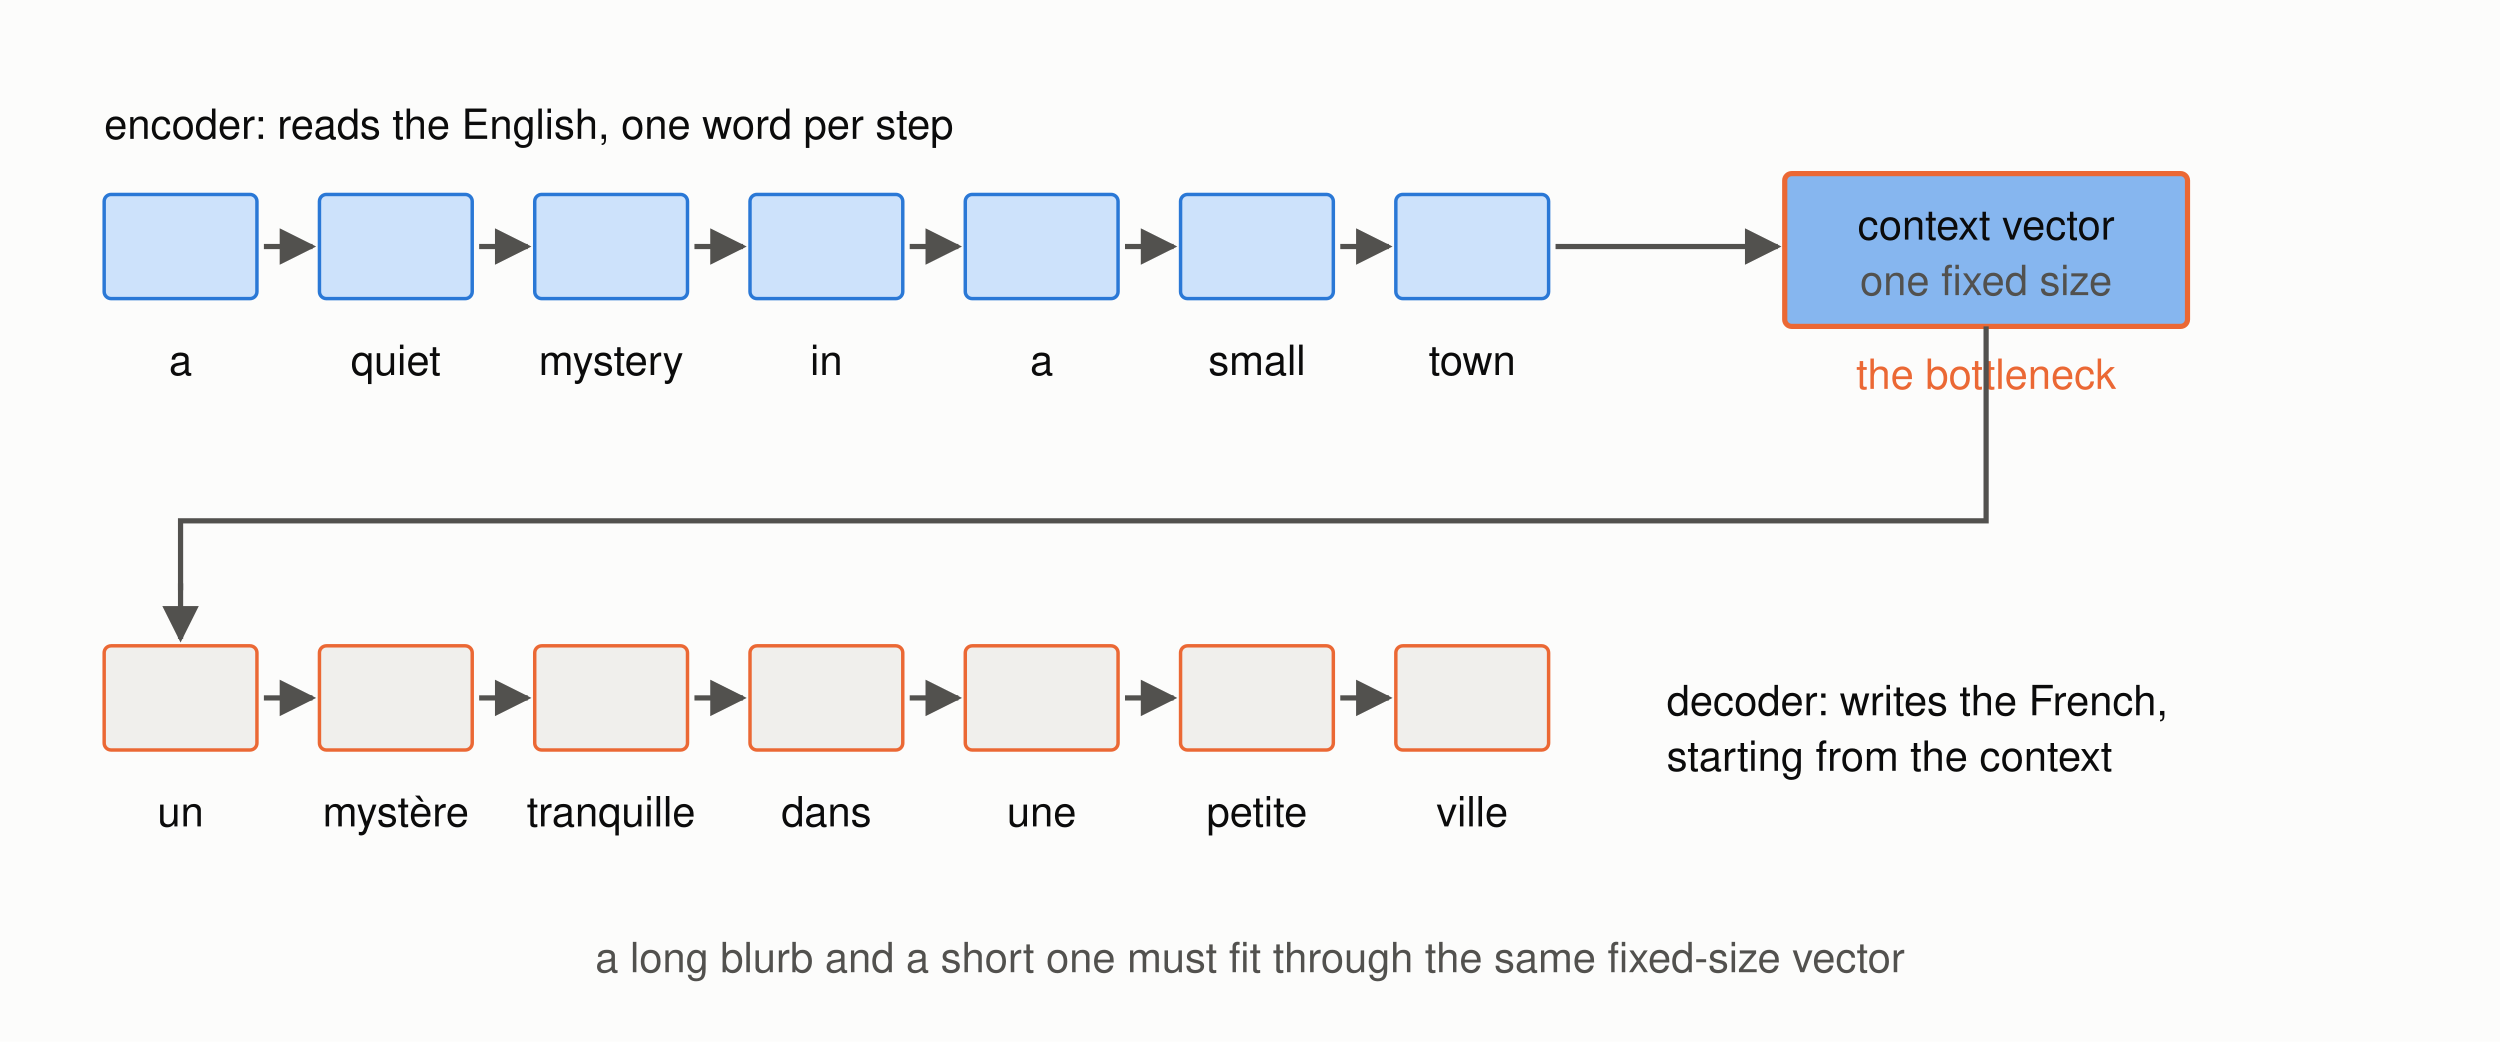
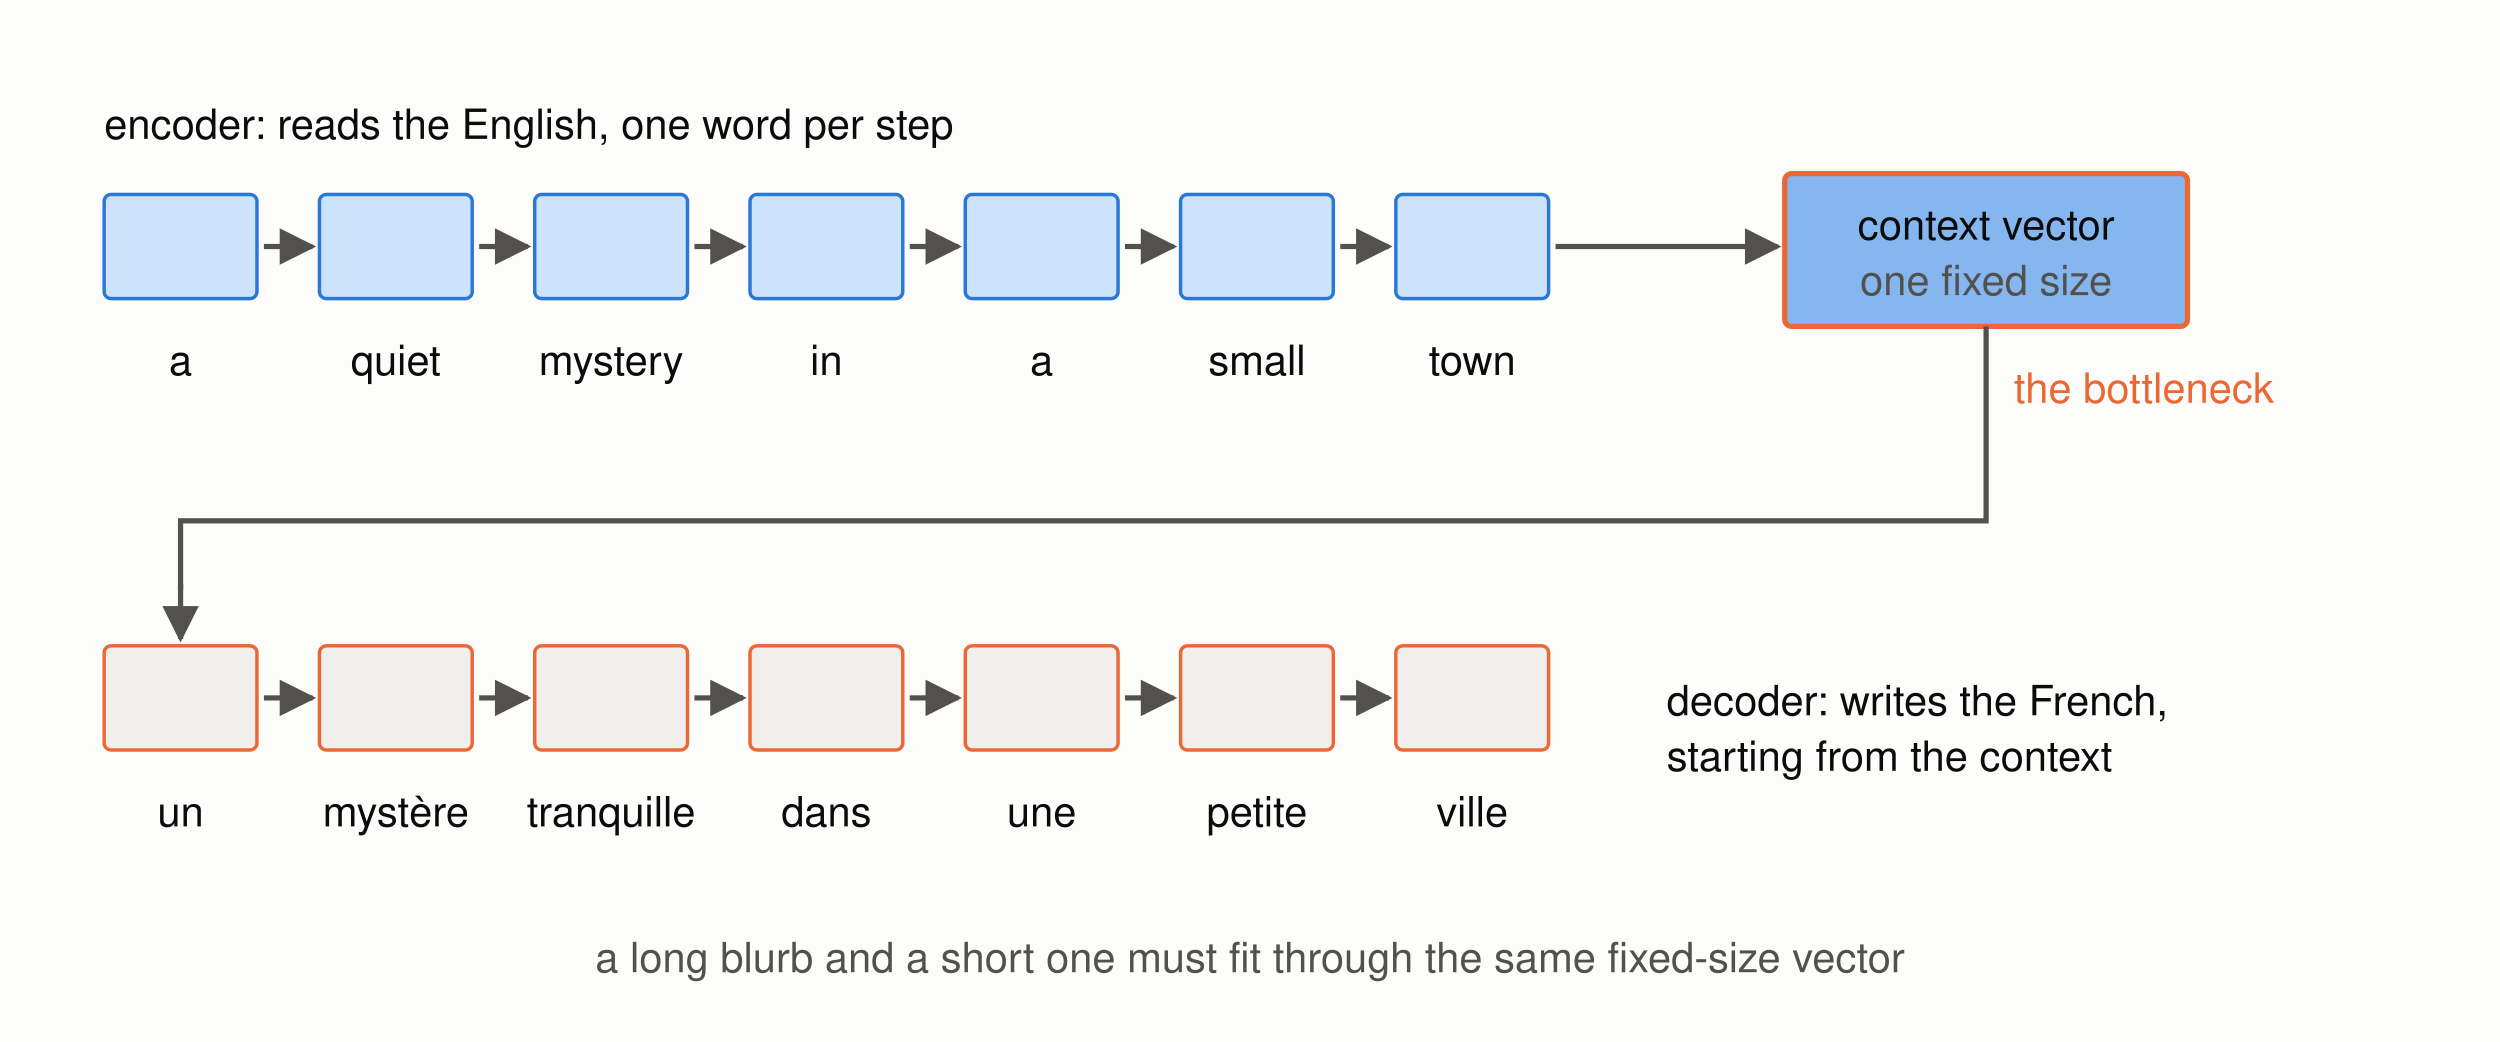
<svg xmlns="http://www.w3.org/2000/svg" viewBox="0 0 720 300" width="720" height="300" role="img" aria-labelledby="title desc">
  <defs>
    <marker id="arrow" viewBox="0 0 10 10" refX="9" refY="5" markerWidth="7" markerHeight="7" orient="auto-start-reverse">
      <path d="M0,0 L10,5 L0,10 z" fill="#52514e" />
    </marker>
  </defs>
  <rect width="720" height="300" fill="#fcfcfb" />
  <g font-family="system-ui, -apple-system, 'Segoe UI', Helvetica, Arial, sans-serif" font-size="12" fill="#0b0b0b">
    <rect x="30" y="56" width="44" height="30" rx="2" fill="#cde2fb" stroke="#2a78d6" stroke-width="1" />
    <text x="52" y="108" text-anchor="middle">a</text>
    <line x1="76" y1="71" x2="90" y2="71" stroke="#52514e" stroke-width="1.5" marker-end="url(#arrow)" />
    <rect x="92" y="56" width="44" height="30" rx="2" fill="#cde2fb" stroke="#2a78d6" stroke-width="1" />
    <text x="114" y="108" text-anchor="middle">quiet</text>
    <line x1="138" y1="71" x2="152" y2="71" stroke="#52514e" stroke-width="1.5" marker-end="url(#arrow)" />
    <rect x="154" y="56" width="44" height="30" rx="2" fill="#cde2fb" stroke="#2a78d6" stroke-width="1" />
    <text x="176" y="108" text-anchor="middle">mystery</text>
    <line x1="200" y1="71" x2="214" y2="71" stroke="#52514e" stroke-width="1.5" marker-end="url(#arrow)" />
    <rect x="216" y="56" width="44" height="30" rx="2" fill="#cde2fb" stroke="#2a78d6" stroke-width="1" />
    <text x="238" y="108" text-anchor="middle">in</text>
    <line x1="262" y1="71" x2="276" y2="71" stroke="#52514e" stroke-width="1.5" marker-end="url(#arrow)" />
    <rect x="278" y="56" width="44" height="30" rx="2" fill="#cde2fb" stroke="#2a78d6" stroke-width="1" />
    <text x="300" y="108" text-anchor="middle">a</text>
    <line x1="324" y1="71" x2="338" y2="71" stroke="#52514e" stroke-width="1.5" marker-end="url(#arrow)" />
    <rect x="340" y="56" width="44" height="30" rx="2" fill="#cde2fb" stroke="#2a78d6" stroke-width="1" />
    <text x="362" y="108" text-anchor="middle">small</text>
    <line x1="386" y1="71" x2="400" y2="71" stroke="#52514e" stroke-width="1.5" marker-end="url(#arrow)" />
    <rect x="402" y="56" width="44" height="30" rx="2" fill="#cde2fb" stroke="#2a78d6" stroke-width="1" />
    <text x="424" y="108" text-anchor="middle">town</text>
    <text x="30" y="40">encoder: reads the English, one word per step</text>
    <line x1="448" y1="71" x2="512" y2="71" stroke="#52514e" stroke-width="1.5" marker-end="url(#arrow)" />
    <rect x="514" y="50" width="116" height="44" rx="2" fill="#86b6ef" stroke="#eb6834" stroke-width="1.5" />
    <text x="572" y="69" text-anchor="middle">context vector</text>
    <text x="572" y="85" fill="#52514e" text-anchor="middle">one fixed size</text>
-     <text x="572" y="112" fill="#eb6834" text-anchor="middle">the bottleneck</text>
+     <text x="580" y="116" fill="#eb6834">the bottleneck</text>
    <path d="M572 94 L572 150 L52 150 L52 170" fill="none" stroke="#52514e" stroke-width="1.5" />
    <line x1="52" y1="168" x2="52" y2="184" stroke="#52514e" stroke-width="1.5" marker-end="url(#arrow)" />
    <rect x="30" y="186" width="44" height="30" rx="2" fill="#f0efec" stroke="#eb6834" stroke-width="1" />
    <text x="52" y="238" text-anchor="middle">un</text>
    <line x1="76" y1="201" x2="90" y2="201" stroke="#52514e" stroke-width="1.5" marker-end="url(#arrow)" />
    <rect x="92" y="186" width="44" height="30" rx="2" fill="#f0efec" stroke="#eb6834" stroke-width="1" />
    <text x="114" y="238" text-anchor="middle">mystère</text>
    <line x1="138" y1="201" x2="152" y2="201" stroke="#52514e" stroke-width="1.5" marker-end="url(#arrow)" />
    <rect x="154" y="186" width="44" height="30" rx="2" fill="#f0efec" stroke="#eb6834" stroke-width="1" />
    <text x="176" y="238" text-anchor="middle">tranquille</text>
    <line x1="200" y1="201" x2="214" y2="201" stroke="#52514e" stroke-width="1.5" marker-end="url(#arrow)" />
    <rect x="216" y="186" width="44" height="30" rx="2" fill="#f0efec" stroke="#eb6834" stroke-width="1" />
    <text x="238" y="238" text-anchor="middle">dans</text>
    <line x1="262" y1="201" x2="276" y2="201" stroke="#52514e" stroke-width="1.5" marker-end="url(#arrow)" />
    <rect x="278" y="186" width="44" height="30" rx="2" fill="#f0efec" stroke="#eb6834" stroke-width="1" />
    <text x="300" y="238" text-anchor="middle">une</text>
    <line x1="324" y1="201" x2="338" y2="201" stroke="#52514e" stroke-width="1.5" marker-end="url(#arrow)" />
    <rect x="340" y="186" width="44" height="30" rx="2" fill="#f0efec" stroke="#eb6834" stroke-width="1" />
    <text x="362" y="238" text-anchor="middle">petite</text>
    <line x1="386" y1="201" x2="400" y2="201" stroke="#52514e" stroke-width="1.5" marker-end="url(#arrow)" />
    <rect x="402" y="186" width="44" height="30" rx="2" fill="#f0efec" stroke="#eb6834" stroke-width="1" />
    <text x="424" y="238" text-anchor="middle">ville</text>
    <text x="480" y="206">decoder: writes the French,</text>
    <text x="480" y="222">starting from the context</text>
    <text x="360" y="280" fill="#52514e" text-anchor="middle">a long blurb and a short one must fit through the same fixed-size vector</text>
  </g>
</svg>
